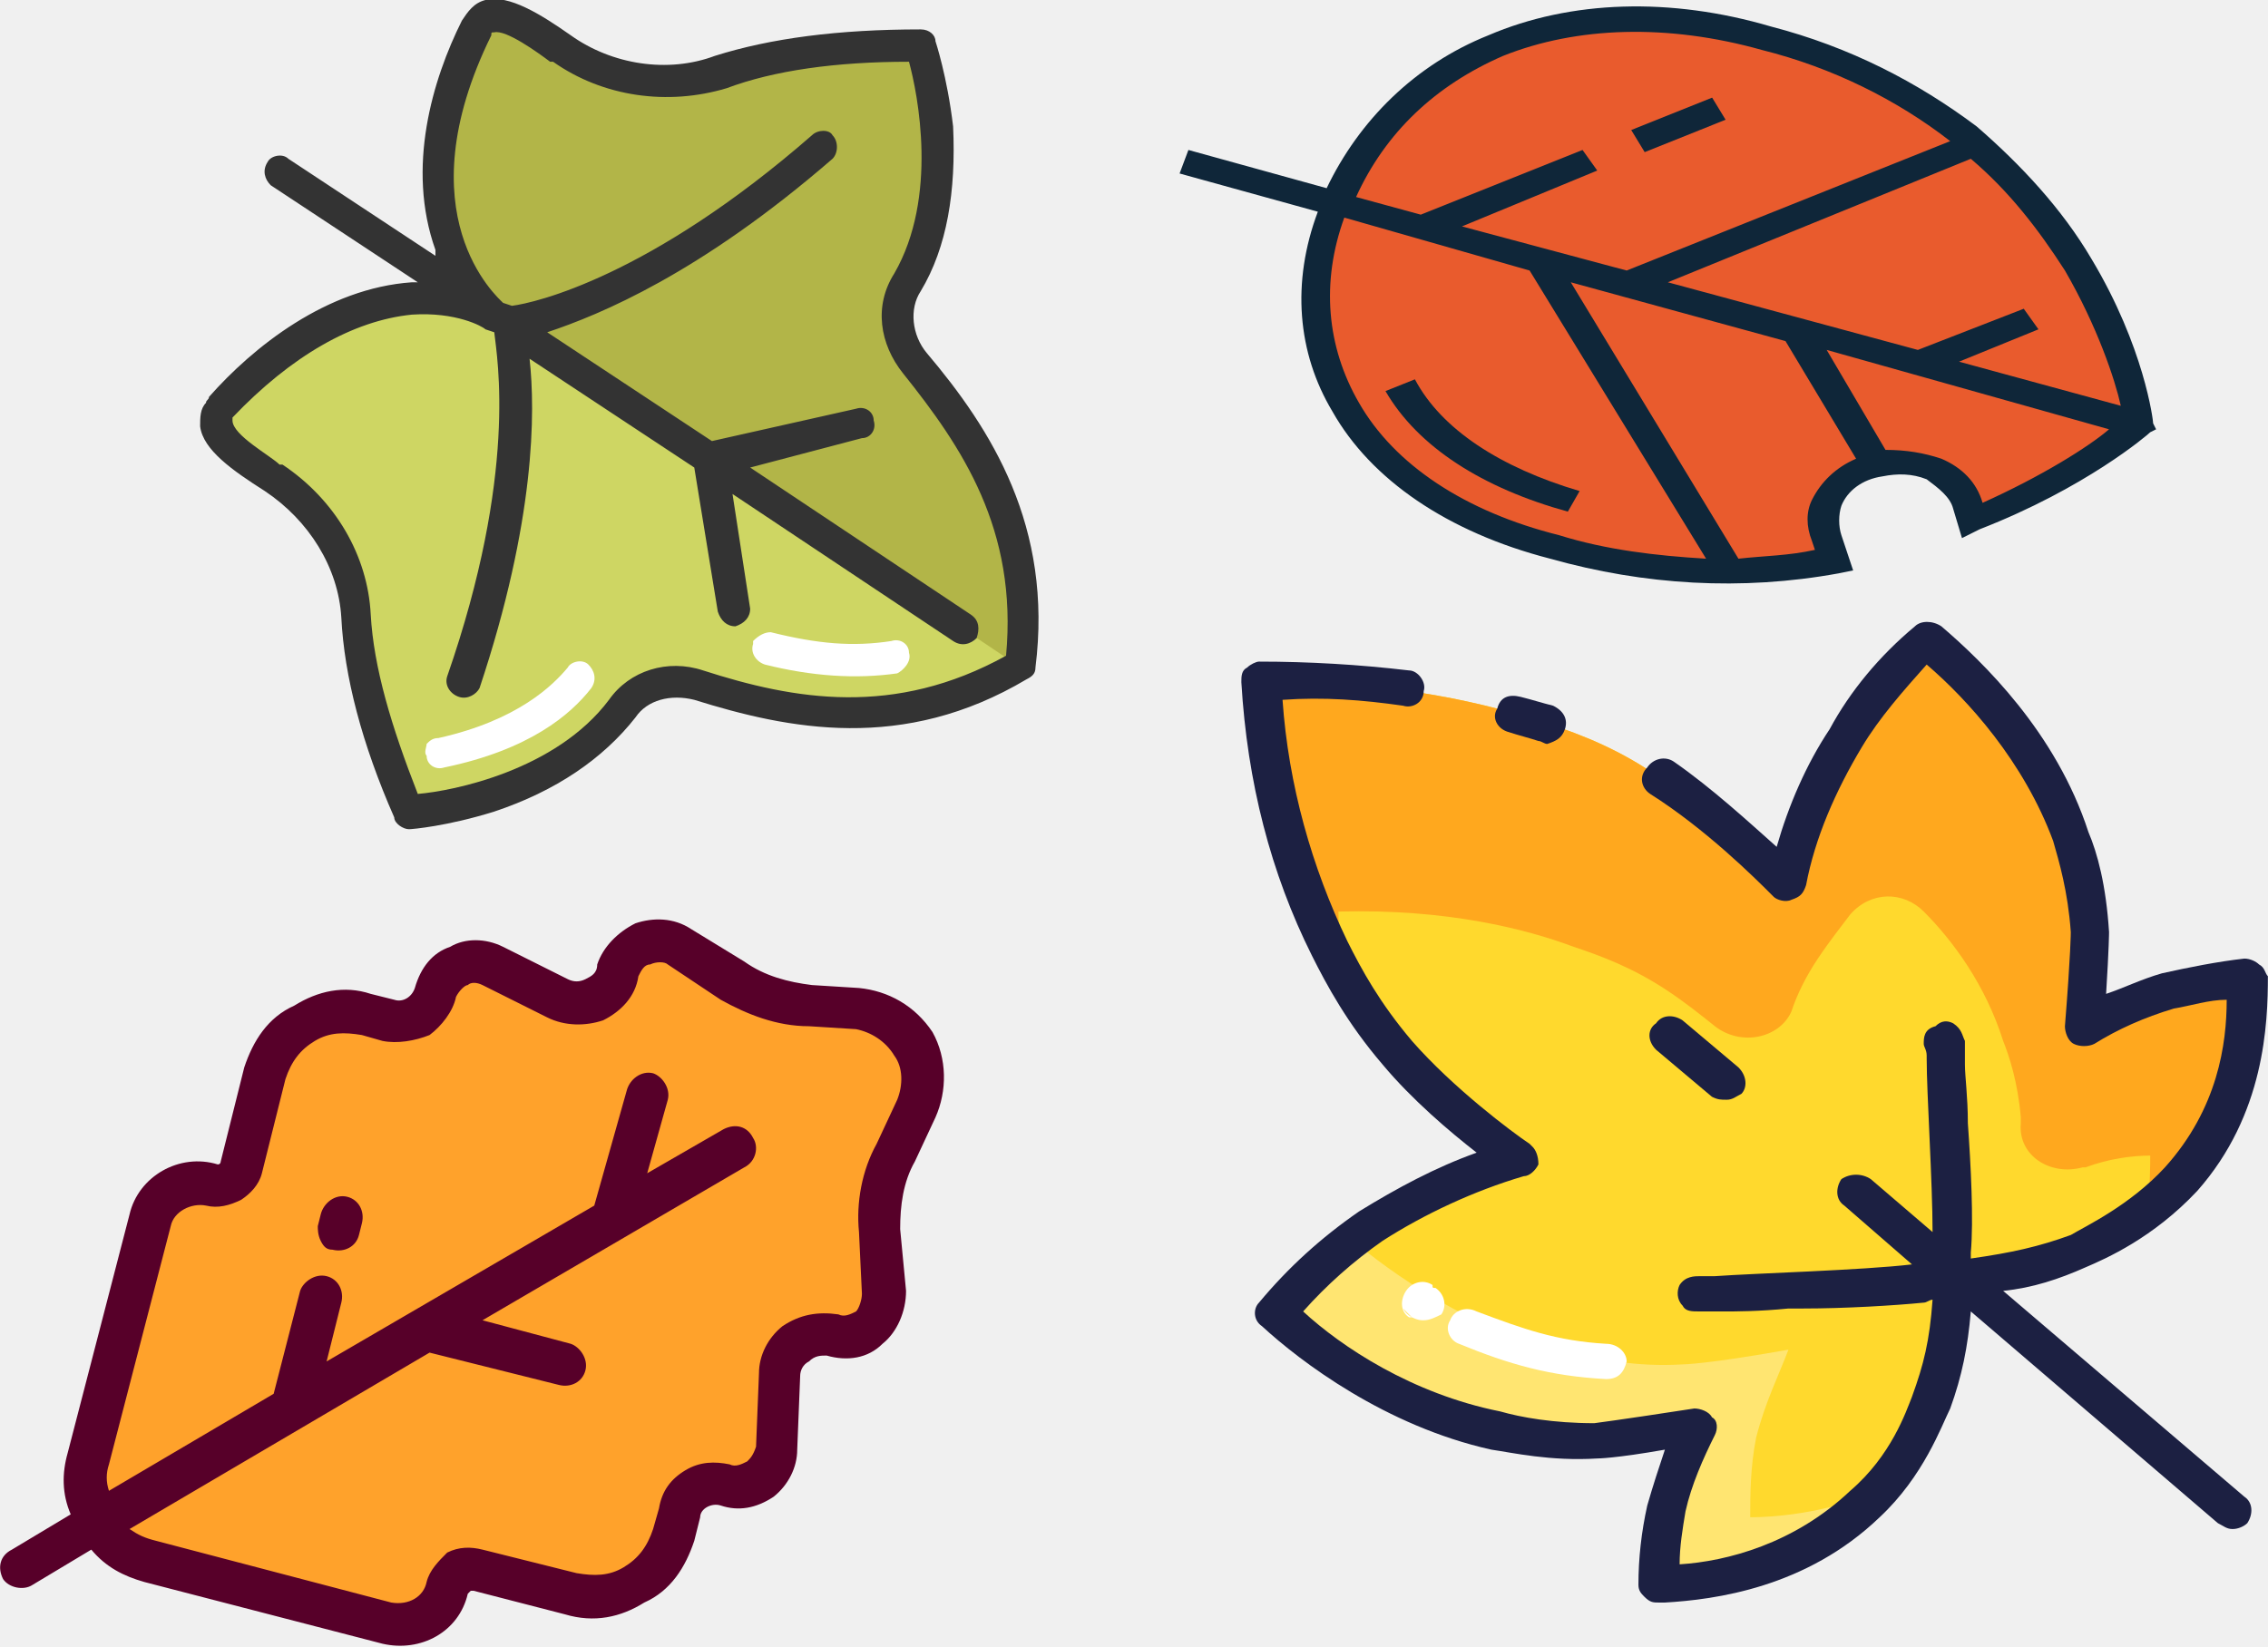
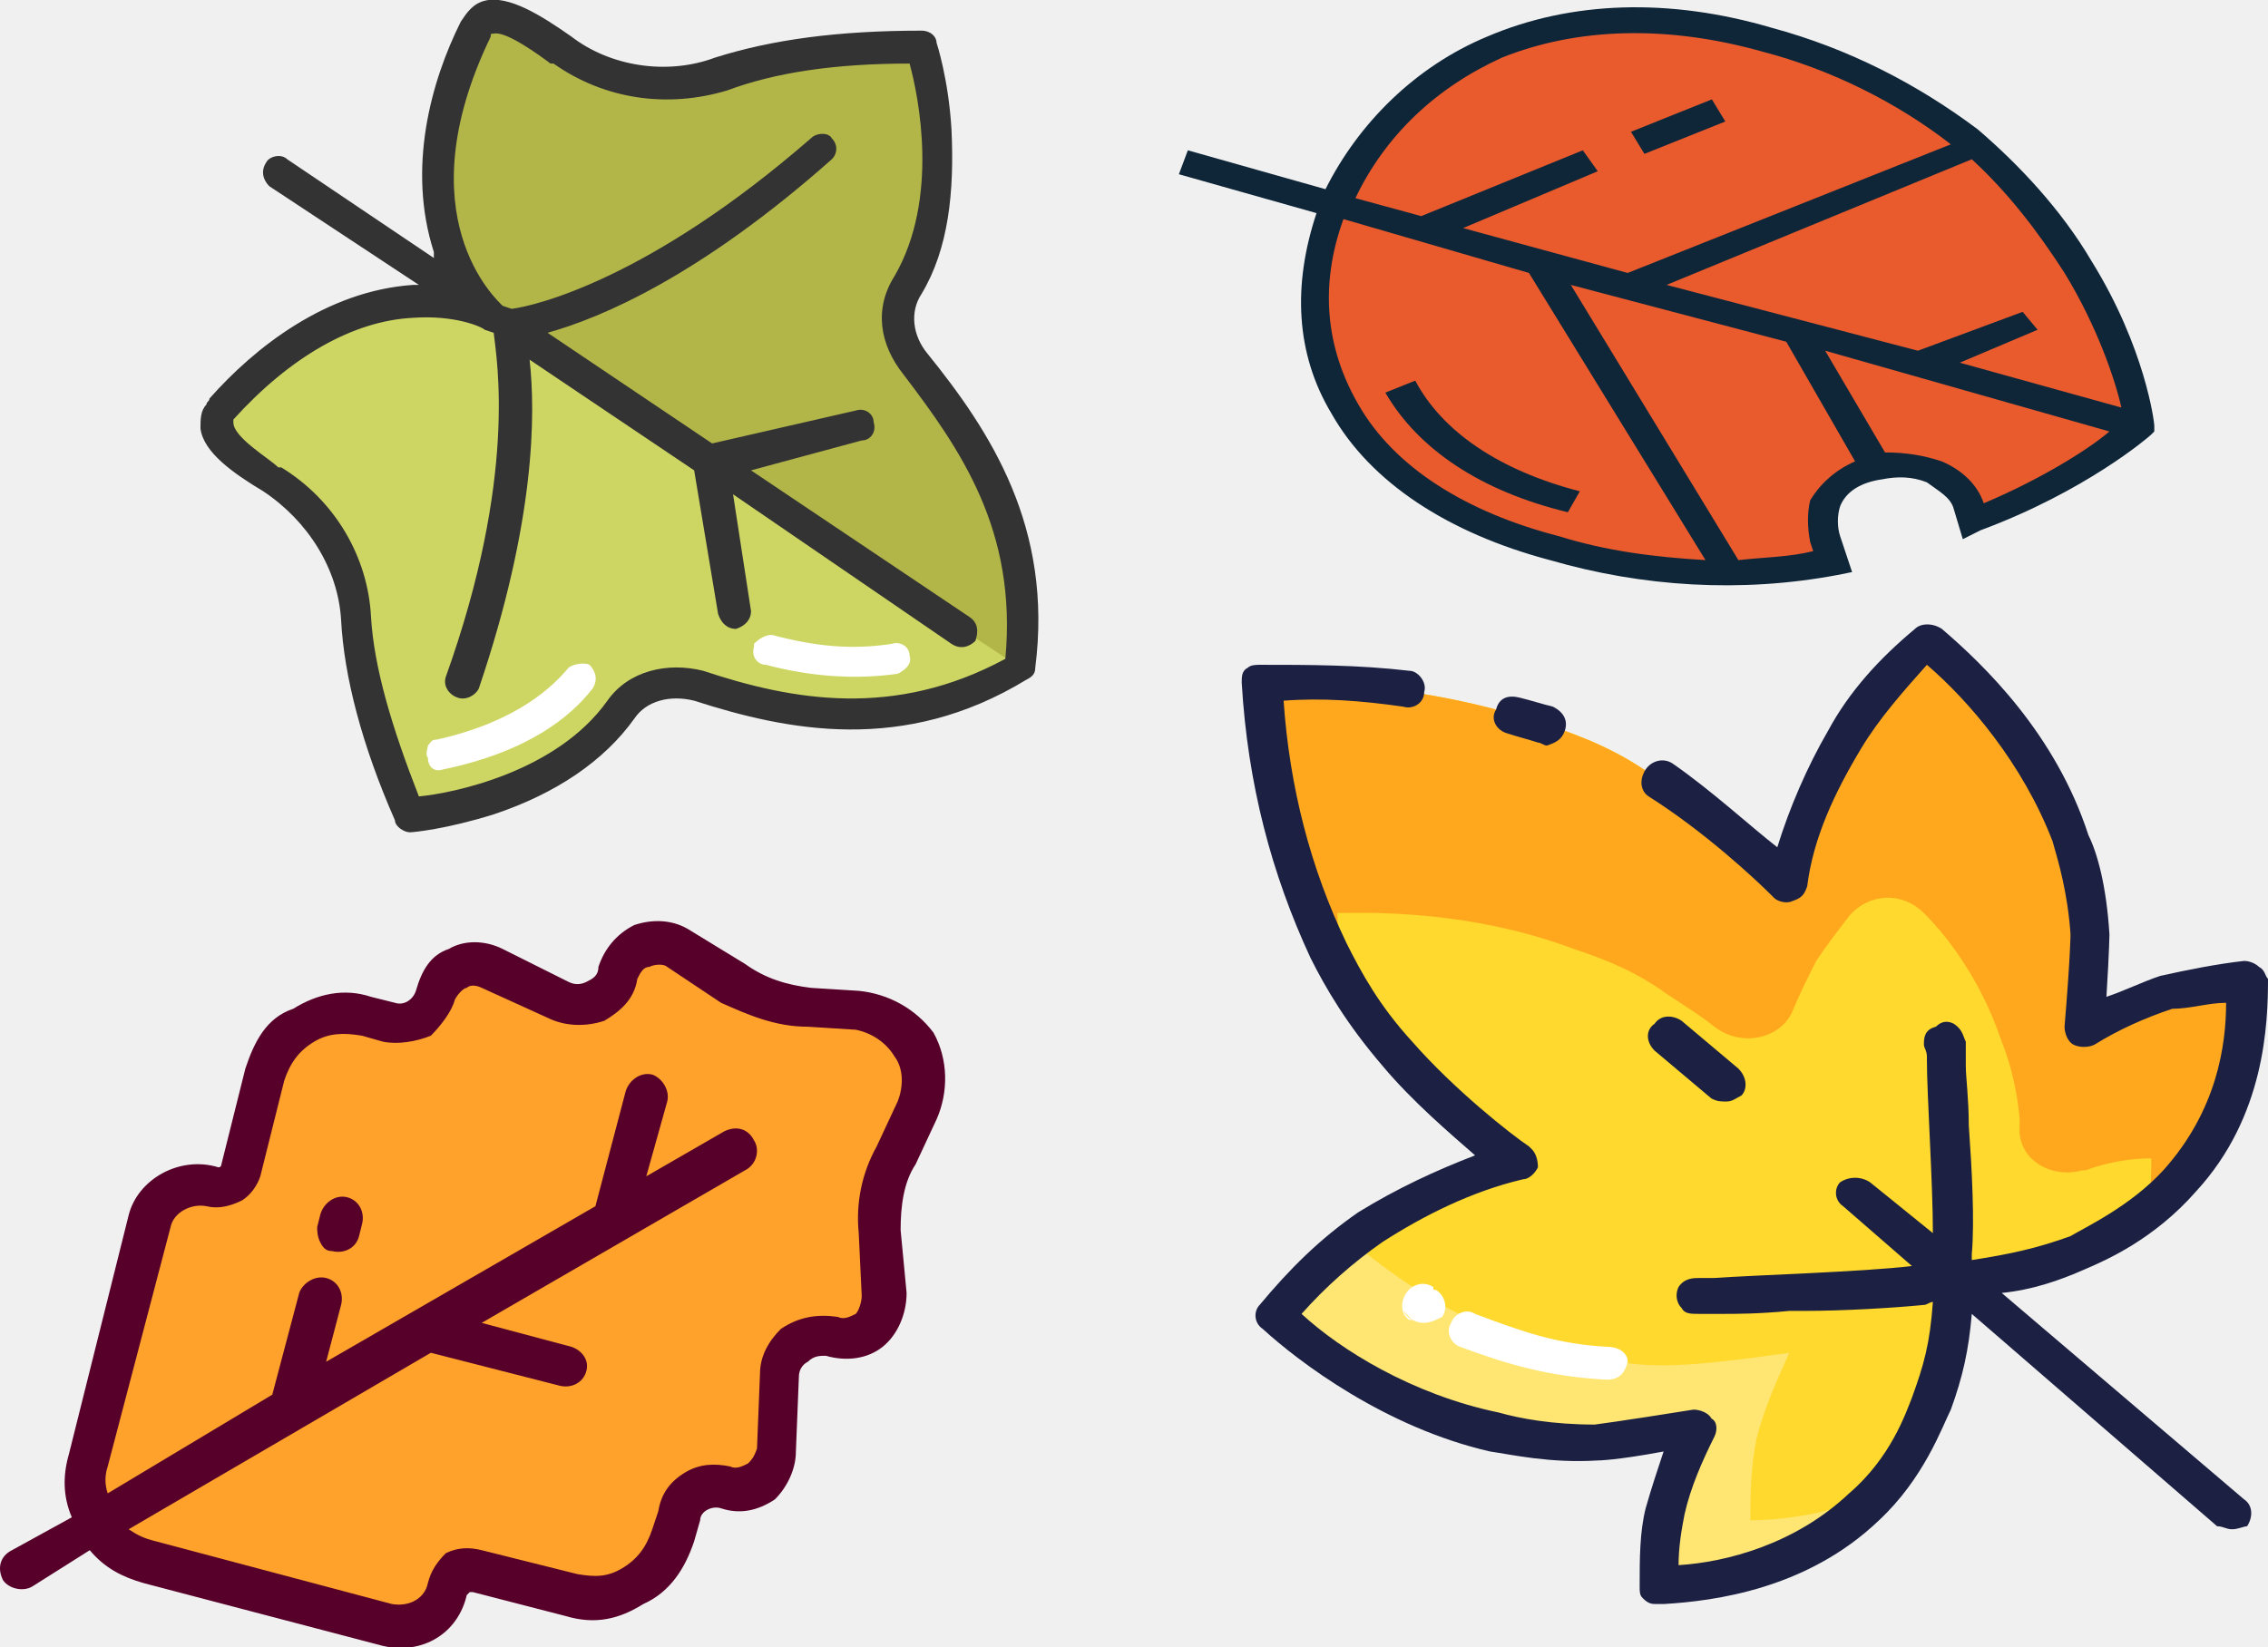
- <svg xmlns="http://www.w3.org/2000/svg" xml:space="preserve" width="800px" height="581px" version="1.1" style="shape-rendering:geometricPrecision; text-rendering:geometricPrecision; image-rendering:optimizeQuality; fill-rule:evenodd; clip-rule:evenodd" viewBox="0 0 771 560">
+ <svg xmlns="http://www.w3.org/2000/svg" xml:space="preserve" width="800px" height="581px" version="1.1" style="shape-rendering:geometricPrecision; text-rendering:geometricPrecision; image-rendering:optimizeQuality; fill-rule:evenodd; clip-rule:evenodd" viewBox="0 0 758 550">
  <defs>
    <style type="text/css">
   
    .fil9 {fill:#0F2639}
    .fil7 {fill:#1C2042}
    .fil3 {fill:#333333}
    .fil11 {fill:#570029}
    .fil1 {fill:#B2B548}
    .fil0 {fill:#CED663}
    .fil8 {fill:#E95B2D}
    .fil10 {fill:#FFA22B}
    .fil6 {fill:#FFA81E}
    .fil4 {fill:#FFD92D}
    .fil5 {fill:#FFE571}
    .fil2 {fill:white}
   
  </style>
  </defs>
  <g id="Слой_x0020_1">
-     <g id="_918614960">
-       <path class="fil0" d="M139 276c-13,-29 -17,-50 -18,-66 -1,-20 -12,-37 -28,-47 -9,-6 -25,-16 -18,-24 51,-56 93,-32 93,-32 0,0 -39,-30 -6,-98 5,-10 20,2 29,7 16,11 36,15 54,8 15,-5 37,-9 68,-9 0,0 15,47 -5,81 -5,9 -4,20 3,27 21,25 42,56 36,104 -42,23 -79,16 -110,6 -9,-3 -20,0 -26,8 -23,31 -72,35 -72,35z" />
-       <path class="fil1" d="M347 227l-179 -120c0,0 -39,-30 -6,-98 5,-10 20,2 29,7 16,11 36,15 54,8 15,-5 37,-9 68,-9 0,0 15,47 -5,81 -5,9 -4,20 3,27 21,25 42,56 36,104z" />
-       <g>
-         <path class="fil2" d="M256 218c2,-2 4,-3 6,-3 16,4 28,5 41,3 3,-1 6,1 6,4 1,3 -2,6 -4,7 -14,2 -29,1 -45,-3 -3,-1 -5,-4 -4,-7 0,0 0,-1 0,-1z" />
-         <path class="fil2" d="M145 253c1,-1 2,-2 4,-2 27,-6 39,-18 44,-24 1,-2 5,-3 7,-1 2,2 3,5 1,8 -7,9 -21,21 -50,27 -3,1 -6,-1 -6,-4 -1,-1 0,-3 0,-4z" />
+     <g id="_981726096">
+       <g id="_918614960">
+         <path class="fil0" d="M137 272c-13,-29 -17,-50 -18,-65 -1,-20 -12,-37 -28,-46 -8,-6 -24,-16 -17,-24 50,-55 91,-31 91,-31 0,0 -38,-30 -6,-97 5,-10 20,2 29,7 15,11 35,15 53,8 15,-5 36,-9 67,-9 0,0 14,46 -5,80 -5,9 -4,19 3,26 20,25 41,55 35,102 -41,23 -78,16 -108,6 -9,-3 -20,0 -26,8 -22,31 -70,35 -70,35l0 0z" />
+         <path class="fil1" d="M341 223l-176 -117c0,0 -38,-30 -6,-97 5,-10 20,2 29,7 15,11 35,15 53,8 15,-5 36,-9 67,-9 0,0 14,46 -5,80 -5,9 -4,19 3,26 20,25 41,55 35,102l0 0z" />
+         <g>
+           <path class="fil2" d="M252 215c2,-2 4,-3 6,-3 15,4 27,5 40,3 3,-1 6,1 6,4 1,3 -2,5 -4,6 -14,2 -29,1 -44,-3 -3,0 -5,-3 -4,-6 0,0 0,-1 0,-1z" />
+           <path class="fil2" d="M143 249c1,-1 1,-2 3,-2 27,-6 39,-18 44,-24 1,-1 5,-2 7,-1 2,2 3,5 1,8 -7,9 -21,21 -50,27 -3,1 -5,-1 -5,-4 -1,-1 0,-3 0,-4l0 0z" />
+         </g>
+         <path class="fil3" d="M137 278c1,0 12,-1 28,-6 21,-7 37,-18 47,-32 4,-6 12,-8 20,-6 31,10 70,18 111,-7 2,-1 3,-2 3,-4 6,-47 -15,-79 -36,-105 -5,-6 -6,-14 -2,-20 9,-15 11,-34 10,-55 -1,-17 -5,-29 -5,-29 0,-2 -2,-4 -5,-4 -28,0 -50,3 -69,9 -16,6 -35,3 -48,-7l0 0c-10,-7 -21,-14 -29,-12 -4,1 -6,4 -8,7 -10,20 -18,49 -9,77 0,1 0,2 0,2l-49 -33c-2,-2 -6,-1 -7,1 -2,3 -1,6 1,8l50 33c0,0 -1,0 -2,0 -29,2 -53,21 -68,38 0,1 -1,1 -1,2 -2,2 -2,5 -2,8 1,8 11,15 21,21l0 0c15,10 25,26 26,43 1,19 7,42 18,67 0,2 3,4 5,4l0 0zm-13 -72c-1,-20 -12,-39 -30,-50l-1 0c-3,-3 -15,-10 -15,-15 0,0 0,0 0,-1 19,-21 40,-33 60,-34 14,-1 23,3 24,4l3 1c1,9 8,48 -16,115 -1,3 1,6 4,7 3,1 6,-1 7,-3 19,-56 19,-92 17,-110l55 37 8 48c1,3 3,5 6,5 3,-1 5,-3 5,-6l-6 -39 73 50c3,2 6,1 8,-1 1,-3 1,-6 -2,-8l-73 -49 37 -10c3,0 5,-3 4,-6 0,-3 -3,-5 -6,-4l-48 11 -55 -37c18,-5 51,-19 95,-58 2,-2 2,-5 0,-7 -1,-2 -5,-2 -7,0 -54,47 -92,56 -100,57l-3 -1c-2,-2 -33,-30 -4,-90 0,-1 0,-1 1,-1 4,-1 15,7 19,10l1 0c17,12 38,15 58,9 16,-6 36,-9 61,-9 3,11 10,45 -5,71 -7,11 -5,23 3,33 19,25 38,52 34,95 -37,20 -71,14 -101,4 -12,-3 -25,0 -32,10 -17,24 -52,31 -63,32 -9,-23 -15,-43 -16,-60l0 0z" />
+         <g>
+     </g>
+         <g>
+     </g>
+         <g>
+     </g>
+         <g>
+     </g>
+         <g>
+     </g>
+         <g>
+     </g>
+         <g>
+     </g>
+         <g>
+     </g>
+         <g>
+     </g>
+         <g>
+     </g>
+         <g>
+     </g>
+         <g>
+     </g>
+         <g>
+     </g>
+         <g>
+     </g>
+         <g>
+     </g>
      </g>
-       <path class="fil3" d="M139 282c1,0 13,-1 29,-6 21,-7 37,-18 48,-32 4,-6 12,-8 20,-6 32,10 71,18 113,-7 2,-1 3,-2 3,-4 6,-48 -15,-81 -37,-107 -5,-6 -6,-15 -2,-21 9,-15 12,-34 11,-56 -2,-17 -6,-29 -6,-29 0,-2 -2,-4 -5,-4 -28,0 -51,3 -70,9 -16,6 -35,3 -49,-7l0 0c-10,-7 -21,-14 -29,-12 -4,1 -6,4 -8,7 -10,20 -19,50 -9,78 0,1 0,2 0,2l-50 -33c-2,-2 -6,-1 -7,1 -2,3 -1,6 1,8l50 33c0,0 -1,0 -2,0 -29,2 -54,22 -69,39 0,1 -1,1 -1,2 -2,2 -2,5 -2,8 1,8 11,15 22,22l0 0c15,10 25,26 26,43 1,20 7,43 18,68 0,2 3,4 5,4zm-13 -73c-1,-20 -12,-39 -30,-51l-1 0c-3,-3 -16,-10 -16,-15 0,0 0,0 0,-1 20,-21 41,-33 61,-35 15,-1 24,4 25,5l3 1c1,9 8,48 -16,117 -1,3 1,6 4,7 3,1 6,-1 7,-3 19,-57 19,-94 17,-112l56 37 8 49c1,3 3,5 6,5 3,-1 5,-3 5,-6l-6 -39 75 50c3,2 6,1 8,-1 1,-3 1,-6 -2,-8l-75 -50 38 -10c3,0 5,-3 4,-6 0,-3 -3,-5 -6,-4l-49 11 -56 -37c18,-6 52,-20 97,-59 2,-2 2,-6 0,-8 -1,-2 -5,-2 -7,0 -55,48 -94,57 -102,58l-3 -1c-2,-2 -34,-30 -4,-91 0,-1 0,-1 1,-1 4,-1 15,7 19,10l1 0c17,12 39,15 59,9 16,-6 37,-9 62,-9 3,11 10,46 -5,72 -7,11 -5,24 3,34 20,25 39,53 35,96 -38,21 -72,15 -103,5 -12,-4 -25,0 -32,10 -18,24 -53,31 -65,32 -9,-23 -15,-43 -16,-61z" />
-       <g>
-    </g>
-       <g>
-    </g>
-       <g>
-    </g>
-       <g>
-    </g>
-       <g>
-    </g>
-       <g>
-    </g>
-       <g>
-    </g>
-       <g>
-    </g>
-       <g>
-    </g>
-       <g>
-    </g>
-       <g>
-    </g>
-       <g>
-    </g>
-       <g>
-    </g>
-       <g>
-    </g>
-       <g>
-    </g>
+       <g id="_917460896">
+         <path class="fil4" d="M751 328c-7,0 -16,1 -27,4 -11,4 -20,8 -27,12 2,-25 2,-32 2,-32 -1,-15 -4,-25 -7,-32 -11,-34 -38,-58 -47,-65 -9,7 -19,17 -28,32 -12,19 -17,36 -19,48 -1,0 -21,-20 -43,-34 -13,-10 -26,-15 -38,-19 -18,-6 -51,-15 -95,-14 2,43 14,72 23,89 5,11 11,22 22,35 17,19 40,36 41,36 -13,4 -31,9 -50,22 -14,10 -25,21 -31,30 8,7 36,31 73,39 7,1 19,4 34,3 0,0 8,-1 33,-5 -3,7 -7,16 -10,28 -2,9 -3,18 -3,25 11,0 45,-3 69,-26 14,-14 20,-29 23,-35 5,-13 6,-23 7,-41 17,-2 29,-4 42,-10 7,-3 22,-10 34,-23 23,-27 23,-58 22,-67z" />
+         <path class="fil5" d="M585 508c0,-7 0,-17 2,-27 3,-12 8,-22 11,-29 -28,4 -36,4 -36,4 -15,1 -27,-2 -35,-3 -36,-7 -63,-28 -75,-38 -11,8 -20,17 -25,25 8,7 36,31 73,39 7,1 19,4 34,3 0,0 8,-1 33,-5 -3,7 -7,16 -10,28 -2,9 -3,18 -3,25 11,0 45,-3 69,-26 2,-2 4,-4 5,-5 -19,8 -36,9 -43,9l0 0z" />
+         <path class="fil6" d="M724 332c-11,4 -20,8 -27,12 2,-25 2,-32 2,-32 -1,-15 -4,-25 -7,-32 -11,-34 -38,-58 -47,-65 -9,7 -19,17 -28,32 -12,19 -17,36 -19,48 -1,0 -21,-20 -43,-34 -13,-10 -26,-15 -38,-19 -18,-6 -51,-15 -95,-14 2,43 14,72 23,89 1,3 2,6 4,9 -1,-7 -2,-14 -2,-21 0,0 0,0 0,0 37,-1 63,6 79,12 9,3 20,7 31,15 6,4 11,7 16,11 9,7 22,4 26,-5 2,-5 5,-11 8,-17 4,-6 8,-11 11,-15 7,-8 18,-8 25,-1 10,10 20,25 26,43 2,5 5,14 6,26 0,0 0,1 0,2 -1,11 10,18 21,15 0,0 0,0 1,0 8,-3 16,-4 22,-4 0,3 0,9 -1,18 3,-3 7,-7 11,-10 23,-27 23,-58 22,-67 -7,0 -16,1 -27,4z" />
+         <g>
+           <path class="fil2" d="M476 442c-1,0 -2,0 -4,-1 0,0 -2,-1 -3,-3 1,1 2,2 3,3l-1 0c-3,-2 -3,-6 -1,-9 2,-3 6,-4 9,-2 0,1 0,1 1,1l0 0c3,2 4,6 2,9 -2,1 -4,2 -6,2z" />
+           <path class="fil2" d="M537 461c0,0 0,0 0,0 -19,-1 -33,-5 -49,-11 -3,-1 -5,-5 -3,-8 1,-3 5,-5 8,-3 16,6 27,10 44,11 4,0 7,2 7,5 -1,4 -3,6 -7,6l0 0z" />
+         </g>
+         <g>
+           <path class="fil7" d="M504 245c3,1 7,2 10,3 1,0 2,1 3,1 3,-1 5,-2 6,-5 1,-3 0,-6 -4,-8 -4,-1 -7,-2 -11,-3 -4,-1 -7,0 -8,4 -2,3 0,7 4,8z" />
+           <path class="fil7" d="M669 432c10,-1 19,-4 28,-8 7,-3 23,-10 37,-26 23,-25 24,-56 24,-71 -1,-1 -1,-3 -3,-4 -1,-1 -3,-2 -5,-2 -9,1 -19,3 -28,5 -6,2 -12,5 -18,7 1,-16 1,-21 1,-21 -1,-16 -4,-27 -7,-33 -11,-34 -35,-57 -49,-69 -3,-2 -7,-2 -9,0 -12,10 -22,21 -29,34 -7,12 -13,26 -17,39 -9,-7 -22,-19 -35,-28 -3,-2 -7,-1 -9,2 -2,3 -2,7 1,9 19,12 36,28 41,33 0,0 1,1 1,1 1,1 4,2 6,1 3,-1 4,-2 5,-5 2,-16 9,-31 18,-46 6,-10 14,-19 22,-28 14,12 32,33 42,59 2,7 5,17 6,31 0,0 0,7 -2,31 0,2 1,5 3,6 2,1 5,1 7,0 8,-5 17,-9 26,-12 6,0 12,-2 18,-2 0,14 -3,36 -21,56 -11,12 -26,19 -31,22 -11,4 -20,6 -33,8 0,-1 0,-2 0,-2 1,-11 0,-29 -1,-43 0,-9 -1,-16 -1,-20 0,-3 0,-5 0,-6 0,-1 0,-2 0,-2 0,0 0,0 0,0 0,0 0,0 0,0 -1,-2 -1,-4 -4,-6 -2,-1 -4,-1 -6,1 -4,1 -4,4 -4,6 0,1 1,2 1,4 0,0 0,0 0,1 0,12 2,41 2,58l-21 -17c-3,-2 -7,-2 -10,0 -2,2 -2,6 1,8l23 20c-17,2 -52,3 -66,4 -1,0 -1,0 -1,0 -2,0 -3,0 -4,0 -2,0 -5,0 -7,3 -1,2 -1,5 1,7 1,2 3,2 6,2 0,0 0,0 0,0 0,0 1,0 2,0 1,0 4,0 6,0 4,0 12,0 22,-1 1,0 3,0 5,0 13,0 30,-1 40,-2 1,0 2,-1 3,-1 -1,14 -3,21 -7,32 -2,5 -7,20 -21,32 -18,17 -41,23 -57,24 0,-6 1,-12 2,-17 2,-9 6,-18 10,-26 1,-2 1,-5 -1,-6 -1,-2 -4,-3 -6,-3 -25,4 -33,5 -33,5 -14,0 -25,-2 -32,-4 -29,-6 -53,-21 -66,-33 8,-9 17,-17 27,-24 14,-9 30,-17 47,-21 2,0 4,-2 5,-4 0,-3 -1,-5 -2,-6 0,0 -1,-1 -1,-1 -6,-4 -25,-19 -39,-35 -11,-12 -17,-23 -22,-33 -12,-25 -19,-52 -21,-81 13,-1 26,0 40,2 3,1 7,-1 7,-5 1,-3 -2,-7 -5,-7 -17,-2 -34,-2 -50,-2 -1,0 -3,0 -4,1 -2,1 -2,3 -2,5 2,34 10,64 23,92 5,10 12,22 24,36 10,12 23,23 31,30 -13,5 -26,11 -39,19 -13,9 -23,19 -33,31 -2,2 -2,6 1,8 12,11 41,33 76,41 7,1 20,4 36,3 0,0 6,0 22,-3 -2,6 -4,12 -6,19 -2,8 -2,17 -2,26 0,2 0,3 1,4 2,2 3,2 5,2 1,0 1,0 2,0 17,-1 48,-5 72,-28 15,-14 21,-31 24,-37 4,-11 6,-20 7,-32l82 71c2,0 3,1 5,1 2,0 4,-1 5,-1 2,-3 2,-7 -1,-9l-81 -69 0 0z" />
+           <path class="fil7" d="M577 368c2,0 3,-1 5,-2 2,-2 2,-6 -1,-9l-19 -16c-3,-2 -7,-2 -9,1 -3,2 -3,6 0,9l19 16c2,1 3,1 5,1z" />
+         </g>
+         <g>
    </g>
-     <g id="_917460896">
-       <path class="fil4" d="M764 333c-7,0 -16,1 -27,4 -12,4 -21,9 -28,13 2,-26 2,-33 2,-33 -1,-15 -4,-25 -7,-32 -11,-35 -39,-60 -48,-67 -9,7 -19,18 -28,33 -12,19 -18,37 -20,49 -1,0 -21,-21 -43,-35 -14,-10 -27,-15 -39,-19 -18,-6 -52,-15 -97,-14 2,43 15,73 24,90 5,11 11,23 22,36 17,19 41,36 42,36 -13,4 -32,10 -51,23 -14,10 -25,21 -32,30 9,7 37,32 75,40 7,1 19,4 34,3 0,0 8,-1 34,-5 -3,7 -7,16 -10,28 -2,10 -3,19 -3,26 11,0 45,-3 70,-27 14,-14 20,-29 23,-35 5,-13 6,-24 7,-42 18,-2 30,-4 43,-10 7,-3 22,-10 35,-24 23,-27 23,-59 22,-68z" />
-       <path class="fil5" d="M595 516c0,-7 0,-17 2,-27 3,-12 8,-22 11,-30 -28,5 -36,5 -36,5 -16,1 -28,-2 -36,-3 -36,-8 -64,-29 -76,-39 -11,8 -20,17 -26,25 9,7 37,32 75,40 7,1 19,4 34,3 0,0 8,-1 34,-5 -3,7 -7,16 -10,28 -2,10 -3,19 -3,26 11,0 45,-3 70,-27 2,-2 4,-4 5,-5 -19,8 -37,9 -44,9z" />
-       <path class="fil6" d="M737 337c-12,4 -21,9 -28,13 2,-26 2,-33 2,-33 -1,-15 -4,-25 -7,-32 -11,-35 -39,-60 -48,-67 -9,7 -19,18 -28,33 -12,19 -18,37 -20,49 -1,0 -21,-21 -43,-35 -14,-10 -27,-15 -39,-19 -18,-6 -52,-15 -97,-14 2,43 15,73 24,90 1,3 2,6 4,9 -1,-7 -2,-14 -2,-21 0,0 0,0 0,0 37,-1 64,6 80,12 9,3 20,7 32,15 6,4 11,8 16,12 9,7 22,4 26,-5 2,-6 5,-12 9,-18 4,-6 8,-11 11,-15 7,-8 18,-8 25,-1 10,10 21,25 27,44 2,5 5,14 6,26 0,0 0,1 0,2 -1,11 10,18 21,15 0,0 0,0 1,0 8,-3 16,-4 22,-4 0,3 0,10 -1,19 4,-3 8,-7 12,-11 23,-27 23,-59 22,-68 -7,0 -16,1 -27,4z" />
-       <g>
-         <path class="fil2" d="M484 449c-1,0 -2,0 -4,-1 0,0 -2,-1 -3,-3 1,1 2,2 3,3l-1 0c-3,-2 -3,-6 -1,-9 2,-3 6,-4 9,-2 0,1 0,1 1,1l0 0c3,2 4,6 2,9 -2,1 -4,2 -6,2z" />
-         <path class="fil2" d="M546 469c0,0 0,0 0,0 -19,-1 -33,-5 -50,-12 -3,-1 -5,-5 -3,-8 1,-3 5,-5 9,-3 16,6 27,10 44,11 4,0 7,3 7,6 -1,4 -3,6 -7,6z" />
+         <g>
+     </g>
+         <g>
+     </g>
+         <g>
+     </g>
+         <g>
+     </g>
+         <g>
+     </g>
+         <g>
+     </g>
+         <g>
+     </g>
+         <g>
+     </g>
+         <g>
+     </g>
+         <g>
+     </g>
+         <g>
+     </g>
+         <g>
+     </g>
+         <g>
+     </g>
+         <g>
+     </g>
      </g>
-       <g>
-         <path class="fil7" d="M513 249c3,1 7,2 10,3 1,0 2,1 3,1 3,-1 5,-2 6,-5 1,-3 0,-6 -4,-8 -4,-1 -7,-2 -11,-3 -4,-1 -7,0 -8,4 -2,3 0,7 4,8z" />
-         <path class="fil7" d="M681 439c10,-1 19,-4 28,-8 7,-3 23,-10 38,-26 23,-26 24,-57 24,-73 -1,-1 -1,-3 -3,-4 -1,-1 -3,-2 -5,-2 -9,1 -19,3 -28,5 -7,2 -13,5 -19,7 1,-16 1,-21 1,-21 -1,-16 -4,-27 -7,-34 -11,-34 -36,-58 -50,-70 -3,-2 -7,-2 -9,0 -12,10 -22,22 -29,35 -8,12 -14,26 -18,40 -9,-8 -22,-20 -35,-29 -3,-2 -7,-1 -9,2 -3,3 -2,7 1,9 19,12 36,29 41,34 0,0 1,1 1,1 1,1 4,2 6,1 3,-1 4,-2 5,-5 3,-16 10,-32 19,-47 6,-10 14,-19 22,-28 14,12 33,33 43,60 2,7 5,17 6,31 0,0 0,7 -2,32 0,2 1,5 3,6 2,1 5,1 7,0 8,-5 17,-9 27,-12 6,-1 12,-3 18,-3 0,15 -3,37 -21,57 -12,13 -27,20 -32,23 -11,4 -20,6 -34,8 0,-1 0,-2 0,-2 1,-11 0,-30 -1,-44 0,-9 -1,-16 -1,-20 0,-3 0,-5 0,-6 0,-1 0,-2 0,-2 0,0 0,0 0,0 0,0 0,0 0,0 -1,-2 -1,-4 -4,-6 -2,-1 -4,-1 -6,1 -4,1 -4,4 -4,6 0,1 1,2 1,4 0,0 0,0 0,1 0,12 2,42 2,59l-21 -18c-3,-2 -7,-2 -10,0 -2,3 -2,7 1,9l23 20c-17,2 -53,3 -67,4 -1,0 -1,0 -1,0 -2,0 -3,0 -4,0 -2,0 -5,0 -7,3 -1,2 -1,5 1,7 1,2 3,2 6,2 0,0 0,0 0,0 0,0 1,0 2,0 1,0 4,0 6,0 4,0 12,0 22,-1 1,0 3,0 5,0 14,0 31,-1 41,-2 1,0 2,-1 3,-1 -1,14 -3,22 -7,33 -2,5 -7,20 -21,32 -19,18 -42,24 -58,25 0,-6 1,-12 2,-18 2,-9 6,-18 10,-26 1,-2 1,-5 -1,-6 -1,-2 -4,-3 -6,-3 -26,4 -34,5 -34,5 -14,0 -25,-2 -32,-4 -30,-6 -54,-22 -67,-34 8,-9 17,-17 27,-24 14,-9 31,-17 48,-22 2,0 4,-2 5,-4 0,-3 -1,-5 -2,-6 0,0 -1,-1 -1,-1 -6,-4 -26,-19 -40,-35 -11,-13 -17,-24 -22,-34 -12,-25 -20,-53 -22,-82 14,-1 27,0 41,2 3,1 7,-1 7,-5 1,-3 -2,-7 -5,-7 -17,-2 -34,-3 -51,-3 -1,0 -3,1 -4,2 -2,1 -2,3 -2,5 2,34 10,65 24,93 5,10 12,23 24,37 10,12 23,23 32,30 -14,5 -27,12 -40,20 -13,9 -24,19 -34,31 -2,2 -2,6 1,8 13,12 42,34 78,42 7,1 20,4 36,3 0,0 6,0 23,-3 -2,6 -4,12 -6,19 -2,9 -3,18 -3,27 0,2 1,3 2,4 2,2 3,2 5,2 1,0 1,0 2,0 17,-1 48,-5 73,-29 15,-14 21,-31 24,-37 4,-11 6,-21 7,-33l84 72c2,1 3,2 5,2 2,0 4,-1 5,-2 2,-3 2,-7 -1,-9l-82 -70z" />
-         <path class="fil7" d="M587 374c2,0 3,-1 5,-2 2,-2 2,-6 -1,-9l-19 -16c-3,-2 -7,-2 -9,1 -3,2 -3,6 0,9l19 16c2,1 3,1 5,1z" />
+       <g id="_686703232">
+         <g>
+           <path class="fil8" d="M610 180c-4,-11 4,-21 17,-24 14,-3 27,3 31,13l2 5c34,-14 55,-32 55,-32 0,0 -13,-98 -124,-129 -70,-20 -125,8 -145,55 -19,47 4,96 73,115 34,10 66,10 93,5l-2 -8z" />
+           <path class="fil9" d="M614 192l5 -1 -4 -12c-1,-3 -1,-7 0,-10 2,-5 7,-8 14,-9 5,-1 10,-1 15,1 4,3 8,5 9,9l3 10 6 -3c35,-13 56,-31 57,-32l1 -1 0 -2c0,-1 -3,-26 -21,-55 -10,-17 -24,-32 -38,-44 -20,-15 -43,-27 -69,-34 -34,-10 -67,-9 -95,3 -24,10 -43,29 -54,51l-46 -13 -3 8 46 13c-8,24 -7,47 5,67 13,23 39,40 73,49 31,9 64,11 96,5l0 0zm-9 -25c-1,4 -1,9 0,14l1 3c-8,2 -16,2 -25,3l-56 -92 72 19 23 40c-7,3 -12,8 -15,13zm44 -13c-6,-2 -12,-3 -19,-3l-20 -34 95 27c-7,6 -23,16 -42,24 -2,-6 -7,-11 -14,-14l0 0zm41 -63c11,18 17,36 19,45l-54 -15 26 -11 -5 -6 -35 13 -84 -22 102 -42c12,11 22,24 31,38zm-188 -72c25,-10 55,-11 87,-2 23,6 45,17 63,31l-108 43 -55 -15 45 -19 -5 -7 -54 22 -22 -6c10,-21 27,-37 49,-47zm-48 116c-11,-19 -13,-40 -5,-62l62 18 59 96c-17,-1 -33,-3 -49,-8 -31,-8 -55,-23 -67,-44l0 0z" />
+           <path class="fil9" d="M528 164c-27,-7 -46,-20 -55,-37l-10 4c11,19 32,33 61,40l4 -7 0 0z" />
+           <rect class="fil9" transform="matrix(2.20966 -0.885327 1.09086 1.79333 545.093 43.8059)" width="12.236" height="4.121" />
+         </g>
      </g>
-       <g>
-    </g>
-       <g>
-    </g>
-       <g>
-    </g>
-       <g>
-    </g>
-       <g>
-    </g>
-       <g>
-    </g>
-       <g>
-    </g>
-       <g>
-    </g>
-       <g>
-    </g>
-       <g>
-    </g>
-       <g>
-    </g>
-       <g>
-    </g>
-       <g>
-    </g>
-       <g>
-    </g>
-       <g>
-    </g>
+       <g id="_686701120">
+         <path class="fil10" d="M225 513l2 -6c1,-7 9,-12 16,-10l0 0c8,2 16,-4 16,-13l1 -24c0,-9 9,-15 18,-13l0 0c9,3 18,-5 17,-14l-1 -21c0,-10 1,-18 5,-26l7 -15c8,-15 -3,-33 -20,-34l-16 0c-9,0 -17,-3 -25,-8l-18 -12c-8,-5 -18,-1 -21,8l0 0c-2,9 -11,13 -19,10l-22 -11c-8,-4 -18,0 -20,8l0 0c-1,6 -8,11 -15,9l-7 -2c-15,-3 -31,5 -35,20l-7 32c-1,4 -6,6 -10,5l0 0c-9,-2 -19,3 -21,12l-21 80c-3,15 5,30 21,34l79 21c10,2 18,-3 20,-12l0 0c2,-5 6,-7 10,-6l32 8c14,4 30,-5 34,-20l0 0z" />
+         <g>
+           <path class="fil11" d="M189 540c10,3 18,1 26,-4 9,-4 14,-12 17,-21l2 -7c0,-3 4,-5 7,-4 6,2 12,1 18,-3 4,-4 7,-10 7,-16l1 -25c0,-2 1,-4 3,-5 2,-2 4,-2 6,-2 7,2 14,1 19,-3 5,-4 8,-11 8,-18l-2 -21c0,-8 1,-16 5,-22l7 -15c4,-9 4,-20 -1,-29 -6,-8 -15,-13 -25,-14l-16 -1c-8,-1 -15,-3 -22,-8l-18 -11c-6,-4 -13,-4 -19,-2 -6,3 -10,8 -12,14 0,3 -2,4 -4,5 -2,1 -4,1 -6,0l-22 -11c-6,-3 -13,-3 -18,0 -6,2 -9,7 -11,14 -1,3 -4,5 -7,4l-8 -2c-9,-3 -18,-1 -26,4 -9,3 -13,11 -16,20l-8 32c0,0 0,1 -1,1 0,0 0,0 0,0 -13,-4 -27,4 -30,16l-20 80c-2,7 -2,14 1,21l-20 11c-4,2 -5,6 -3,10 2,3 7,4 10,2l19 -12c5,6 11,9 18,11l80 21c13,3 25,-4 28,-17 1,-1 1,-1 1,-1 0,0 0,0 1,0l31 8 0 0zm-46 -11c-1,5 -6,8 -12,7l-79 -21c-4,-1 -6,-2 -9,-4l101 -59 43 11c4,1 8,-1 9,-5 1,-4 -2,-7 -5,-8l-30 -8 88 -51c4,-2 5,-7 3,-10 -2,-4 -6,-5 -10,-3l-26 15 7 -25c1,-4 -2,-8 -5,-9 -4,-1 -8,2 -9,6l-10 38 -90 52 5 -19c1,-4 -1,-8 -5,-9 -4,-1 -8,2 -9,5l-9 34 -55 33c-1,-3 -1,-6 0,-9l21 -80c1,-5 7,-8 12,-7 4,1 8,0 12,-2 3,-2 5,-5 6,-8l8 -32c2,-6 5,-10 10,-13 5,-3 10,-3 16,-2l7 2c5,1 11,0 16,-2 3,-3 7,-8 8,-12 1,-2 3,-4 4,-4 1,-1 3,-1 5,0l22 10c6,3 13,3 19,1 5,-3 10,-7 11,-14 1,-2 2,-4 4,-4 2,-1 5,-1 6,0l18 12c9,4 18,8 29,8l16 1c5,1 10,4 13,9 3,4 3,10 1,15l-7 15c-5,9 -7,19 -6,29l1 21c0,2 -1,5 -2,6 -2,1 -4,2 -6,1 -7,-1 -13,0 -19,4 -4,4 -7,9 -7,15l-1 25c-1,3 -2,4 -3,5 -2,1 -4,2 -6,1 -5,-1 -10,-1 -15,2 -5,3 -8,7 -9,13l-2 6c-2,6 -5,10 -10,13 -5,3 -9,3 -15,2l-32 -8c-4,-1 -8,-1 -12,1 -3,3 -5,6 -6,10l0 0z" />
+           <path class="fil11" d="M121 409c1,-4 -1,-8 -5,-9 -4,-1 -8,2 -9,6l-1 4c0,1 0,3 1,5 1,2 2,3 4,3 4,1 8,-1 9,-5l1 -4z" />
+         </g>
+         <g>
    </g>
-     <g id="_686703232">
-       <g>
-         <path class="fil8" d="M621 183c-4,-11 4,-22 17,-25 14,-3 27,3 31,14l2 5c35,-15 56,-33 56,-33 0,0 -13,-100 -126,-131 -71,-20 -127,8 -147,56 -20,48 4,98 74,117 35,10 67,10 95,5l-2 -8z" />
-         <path class="fil9" d="M625 195l5 -1 -4 -12c-1,-3 -1,-7 0,-10 2,-5 7,-9 14,-10 5,-1 10,-1 15,1 4,3 8,6 9,10l3 10 6 -3c36,-14 57,-32 58,-33l2 -1 -1 -2c0,-1 -3,-26 -21,-56 -10,-17 -24,-32 -39,-45 -20,-15 -43,-27 -70,-34 -34,-10 -68,-9 -96,3 -25,10 -44,29 -55,52l-47 -13 -3 8 47 13c-9,24 -7,48 5,68 13,23 39,41 74,50 32,9 65,11 98,5zm-9 -25c-2,4 -2,9 0,14l1 3c-9,2 -17,2 -26,3l-57 -94 73 20 24 40c-7,3 -12,8 -15,14zm44 -14c-6,-2 -12,-3 -19,-3l-20 -34 96 27c-7,6 -23,16 -43,25 -2,-7 -7,-12 -14,-15zm42 -64c11,19 17,37 19,46l-55 -15 27 -11 -5 -7 -36 14 -85 -23 103 -42c13,11 23,24 32,38zm-191 -73c25,-10 56,-11 88,-2 24,6 46,17 64,31l-110 44 -56 -15 46 -19 -5 -7 -55 22 -22 -6c10,-22 27,-38 50,-48zm-49 118c-11,-19 -13,-41 -5,-63l63 18 60 98c-17,-1 -34,-3 -50,-8 -32,-8 -56,-24 -68,-45z" />
-         <path class="fil9" d="M537 167c-27,-8 -47,-21 -56,-38l-10 4c11,19 33,33 62,41l4 -7z" />
-         <rect class="fil9" transform="matrix(2.20966 -0.885328 1.09086 1.79333 554.55 44.2191)" width="12.448" height="4.193" />
+         <g>
+     </g>
+         <g>
+     </g>
+         <g>
+     </g>
+         <g>
+     </g>
+         <g>
+     </g>
+         <g>
+     </g>
+         <g>
+     </g>
+         <g>
+     </g>
+         <g>
+     </g>
+         <g>
+     </g>
+         <g>
+     </g>
+         <g>
+     </g>
+         <g>
+     </g>
+         <g>
+     </g>
      </g>
-     </g>
-     <g id="_686701120">
-       <path class="fil10" d="M229 522l2 -7c1,-7 9,-12 16,-10l0 0c8,2 16,-4 17,-13l1 -24c0,-10 9,-16 18,-14l0 0c9,3 18,-5 17,-14l-1 -21c0,-10 1,-19 5,-27l7 -15c8,-15 -3,-33 -20,-34l-16 -1c-9,0 -18,-3 -26,-8l-18 -12c-8,-5 -18,-1 -21,8l0 0c-2,9 -12,14 -20,10l-22 -11c-8,-4 -18,0 -20,8l0 0c-2,7 -9,12 -16,10l-7 -2c-15,-4 -31,5 -35,20l-8 32c-1,4 -6,7 -10,6l0 0c-9,-3 -19,3 -21,12l-21 81c-4,15 5,31 21,35l80 21c10,2 19,-3 21,-12l0 0c2,-5 6,-7 10,-6l32 8c15,4 31,-5 35,-20z" />
-       <g>
-         <path class="fil11" d="M192 549c10,3 19,1 27,-4 9,-4 14,-12 17,-21l2 -8c0,-3 4,-5 7,-4 6,2 12,1 18,-3 5,-4 8,-10 8,-16l1 -25c0,-2 1,-4 3,-5 2,-2 4,-2 6,-2 7,2 14,1 19,-4 5,-4 8,-11 8,-18l-2 -21c0,-8 1,-16 5,-23l7 -15c4,-9 4,-20 -1,-29 -6,-9 -15,-14 -25,-15l-16 -1c-8,-1 -16,-3 -23,-8l-18 -11c-6,-4 -13,-4 -19,-2 -6,3 -11,8 -13,14 0,3 -2,4 -4,5 -2,1 -4,1 -6,0l-22 -11c-6,-3 -13,-3 -18,0 -6,2 -10,7 -12,14 -1,3 -4,5 -7,4l-8 -2c-9,-3 -18,-1 -26,4 -9,4 -14,12 -17,21l-8 32c0,0 0,1 -1,1 0,0 0,0 0,0 -13,-4 -27,4 -30,17l-21 81c-2,7 -2,14 1,21l-20 12c-4,2 -5,6 -3,10 2,3 7,4 10,2l20 -12c5,6 11,9 18,11l81 21c13,3 26,-4 29,-17 1,-1 1,-1 1,-1 0,0 0,0 1,0l31 8zm-47 -11c-1,5 -6,8 -12,7l-80 -21c-4,-1 -6,-2 -9,-4l102 -60 44 11c4,1 8,-1 9,-5 1,-4 -2,-8 -5,-9l-30 -8 89 -52c4,-2 5,-7 3,-10 -2,-4 -6,-5 -10,-3l-26 15 7 -25c1,-4 -2,-8 -5,-9 -4,-1 -8,2 -9,6l-11 39 -91 53 5 -20c1,-4 -1,-8 -5,-9 -4,-1 -8,2 -9,5l-9 35 -56 33c-1,-3 -1,-6 0,-9l21 -81c1,-5 7,-8 12,-7 4,1 8,0 12,-2 3,-2 6,-5 7,-9l8 -32c2,-6 5,-10 10,-13 5,-3 10,-3 16,-2l7 2c5,1 11,0 16,-2 4,-3 8,-8 9,-13 1,-2 3,-4 4,-4 1,-1 3,-1 5,0l22 11c6,3 13,3 19,1 6,-3 11,-8 12,-15 1,-2 2,-4 4,-4 2,-1 5,-1 6,0l18 12c9,5 19,9 30,9l16 1c5,1 10,4 13,9 3,4 3,10 1,15l-7 15c-5,9 -7,20 -6,30l1 21c0,2 -1,5 -2,6 -2,1 -4,2 -6,1 -7,-1 -13,0 -19,4 -5,4 -8,10 -8,16l-1 25c-1,3 -2,4 -3,5 -2,1 -4,2 -6,1 -5,-1 -10,-1 -15,2 -5,3 -8,7 -9,13l-2 7c-2,6 -5,10 -10,13 -5,3 -10,3 -16,2l-32 -8c-4,-1 -8,-1 -12,1 -3,3 -6,6 -7,10z" />
-         <path class="fil11" d="M123 416c1,-4 -1,-8 -5,-9 -4,-1 -8,2 -9,6l-1 4c0,1 0,3 1,5 1,2 2,3 4,3 4,1 8,-1 9,-5l1 -4z" />
-       </g>
-       <g>
-    </g>
-       <g>
-    </g>
-       <g>
-    </g>
-       <g>
-    </g>
-       <g>
-    </g>
-       <g>
-    </g>
-       <g>
-    </g>
-       <g>
-    </g>
-       <g>
-    </g>
-       <g>
-    </g>
-       <g>
-    </g>
-       <g>
-    </g>
-       <g>
-    </g>
-       <g>
-    </g>
-       <g>
-    </g>
    </g>
  </g>
</svg>
